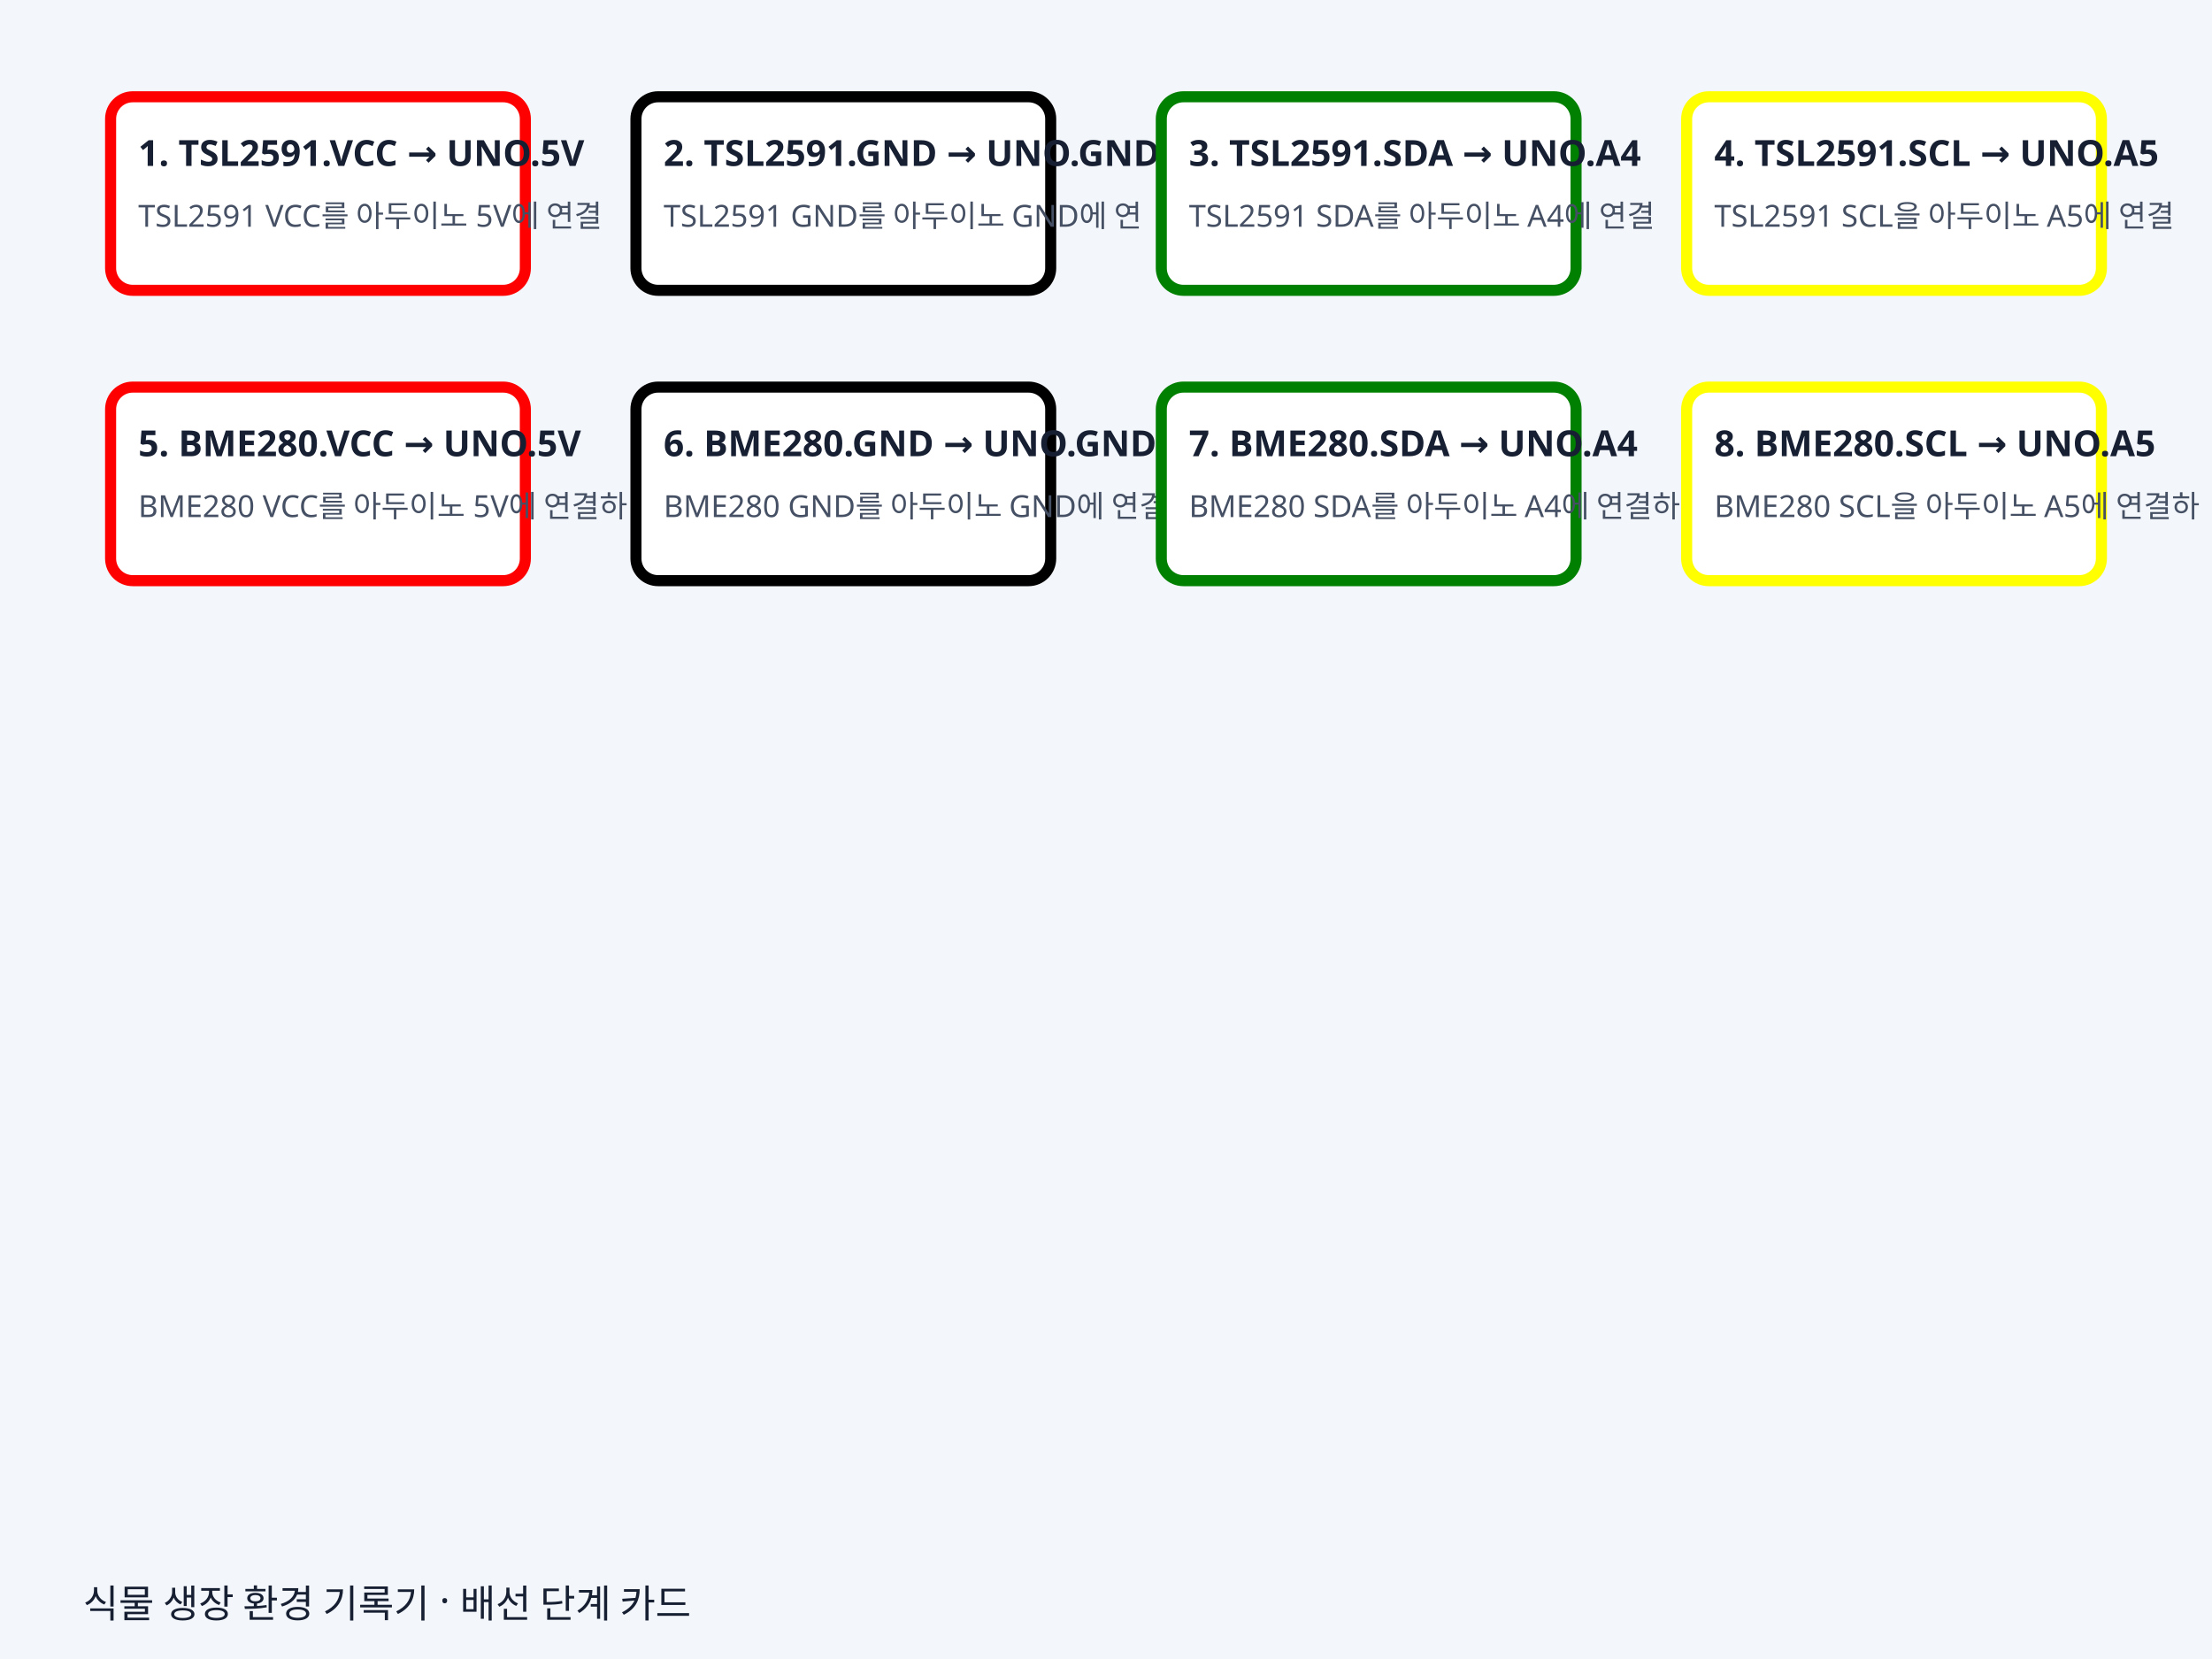
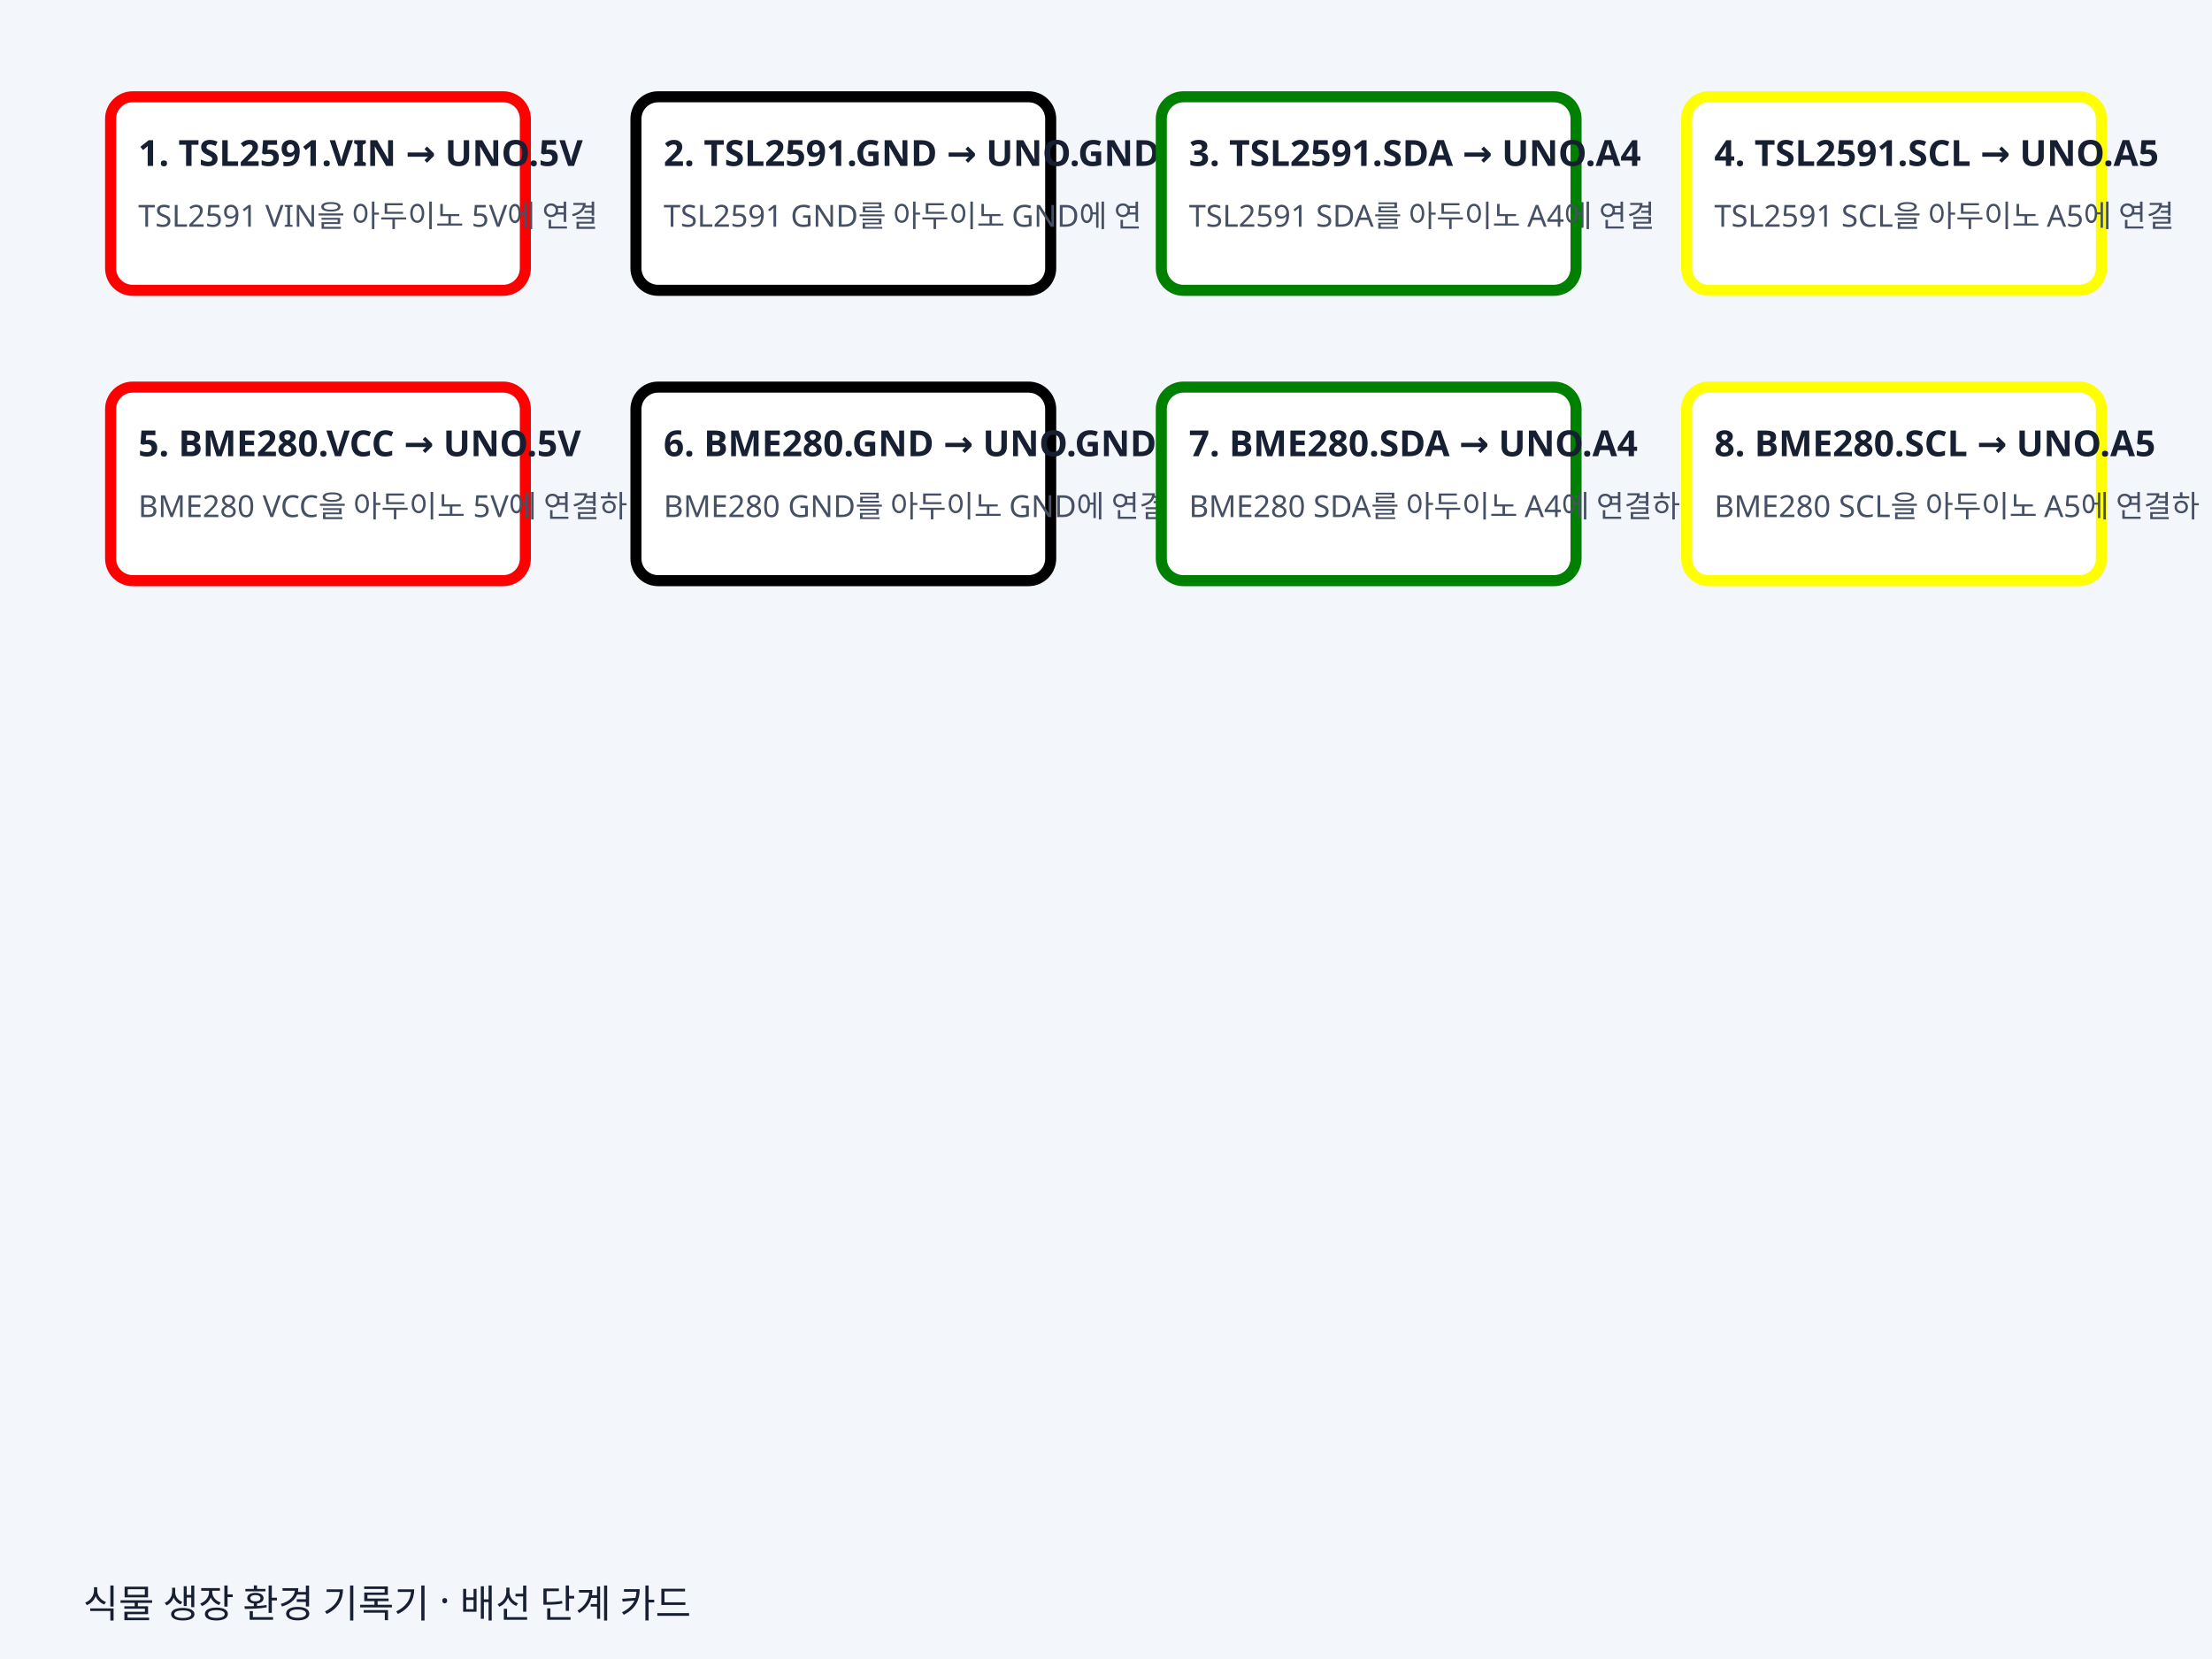
<svg xmlns="http://www.w3.org/2000/svg" width="800" height="600" viewBox="0 0 800 600">
  <rect width="100%" height="100%" fill="#f3f6fa" />
  <text x="30" y="585" font-family="sans-serif" font-size="14" fill="#172033">식물 생장 환경 기록기 · 배선 단계 카드</text>
  <g>
    <rect x="40" y="35" width="150" height="70" rx="8" fill="#ffffff" stroke="red" stroke-width="4" />
-     <text x="50" y="60" font-family="sans-serif" font-size="13" font-weight="700" fill="#172033">1. TSL2591.VCC → UNO.5V</text>
-     <text x="50" y="82" font-family="sans-serif" font-size="11" fill="#455064">TSL2591 VCC를 아두이노 5V에 연결</text>
+     <text x="50" y="60" font-family="sans-serif" font-size="13" font-weight="700" fill="#172033">1. TSL2591.VIN → UNO.5V</text>
+     <text x="50" y="82" font-family="sans-serif" font-size="11" fill="#455064">TSL2591 VIN을 아두이노 5V에 연결</text>
  </g>
  <g>
    <rect x="230" y="35" width="150" height="70" rx="8" fill="#ffffff" stroke="black" stroke-width="4" />
    <text x="240" y="60" font-family="sans-serif" font-size="13" font-weight="700" fill="#172033">2. TSL2591.GND → UNO.GND</text>
    <text x="240" y="82" font-family="sans-serif" font-size="11" fill="#455064">TSL2591 GND를 아두이노 GND에 연</text>
  </g>
  <g>
    <rect x="420" y="35" width="150" height="70" rx="8" fill="#ffffff" stroke="green" stroke-width="4" />
    <text x="430" y="60" font-family="sans-serif" font-size="13" font-weight="700" fill="#172033">3. TSL2591.SDA → UNO.A4</text>
    <text x="430" y="82" font-family="sans-serif" font-size="11" fill="#455064">TSL2591 SDA를 아두이노 A4에 연결</text>
  </g>
  <g>
    <rect x="610" y="35" width="150" height="70" rx="8" fill="#ffffff" stroke="yellow" stroke-width="4" />
    <text x="620" y="60" font-family="sans-serif" font-size="13" font-weight="700" fill="#172033">4. TSL2591.SCL → UNO.A5</text>
    <text x="620" y="82" font-family="sans-serif" font-size="11" fill="#455064">TSL2591 SCL을 아두이노 A5에 연결</text>
  </g>
  <g>
    <rect x="40" y="140" width="150" height="70" rx="8" fill="#ffffff" stroke="red" stroke-width="4" />
    <text x="50" y="165" font-family="sans-serif" font-size="13" font-weight="700" fill="#172033">5. BME280.VCC → UNO.5V</text>
-     <text x="50" y="187" font-family="sans-serif" font-size="11" fill="#455064">BME280 VCC를 아두이노 5V에 연결하</text>
+     <text x="50" y="187" font-family="sans-serif" font-size="11" fill="#455064">BME280 VCC을 아두이노 5V에 연결하</text>
  </g>
  <g>
    <rect x="230" y="140" width="150" height="70" rx="8" fill="#ffffff" stroke="black" stroke-width="4" />
    <text x="240" y="165" font-family="sans-serif" font-size="13" font-weight="700" fill="#172033">6. BME280.GND → UNO.GND</text>
    <text x="240" y="187" font-family="sans-serif" font-size="11" fill="#455064">BME280 GND를 아두이노 GND에 연결</text>
  </g>
  <g>
    <rect x="420" y="140" width="150" height="70" rx="8" fill="#ffffff" stroke="green" stroke-width="4" />
    <text x="430" y="165" font-family="sans-serif" font-size="13" font-weight="700" fill="#172033">7. BME280.SDA → UNO.A4</text>
    <text x="430" y="187" font-family="sans-serif" font-size="11" fill="#455064">BME280 SDA를 아두이노 A4에 연결하</text>
  </g>
  <g>
    <rect x="610" y="140" width="150" height="70" rx="8" fill="#ffffff" stroke="yellow" stroke-width="4" />
    <text x="620" y="165" font-family="sans-serif" font-size="13" font-weight="700" fill="#172033">8. BME280.SCL → UNO.A5</text>
    <text x="620" y="187" font-family="sans-serif" font-size="11" fill="#455064">BME280 SCL을 아두이노 A5에 연결하</text>
  </g>
</svg>
